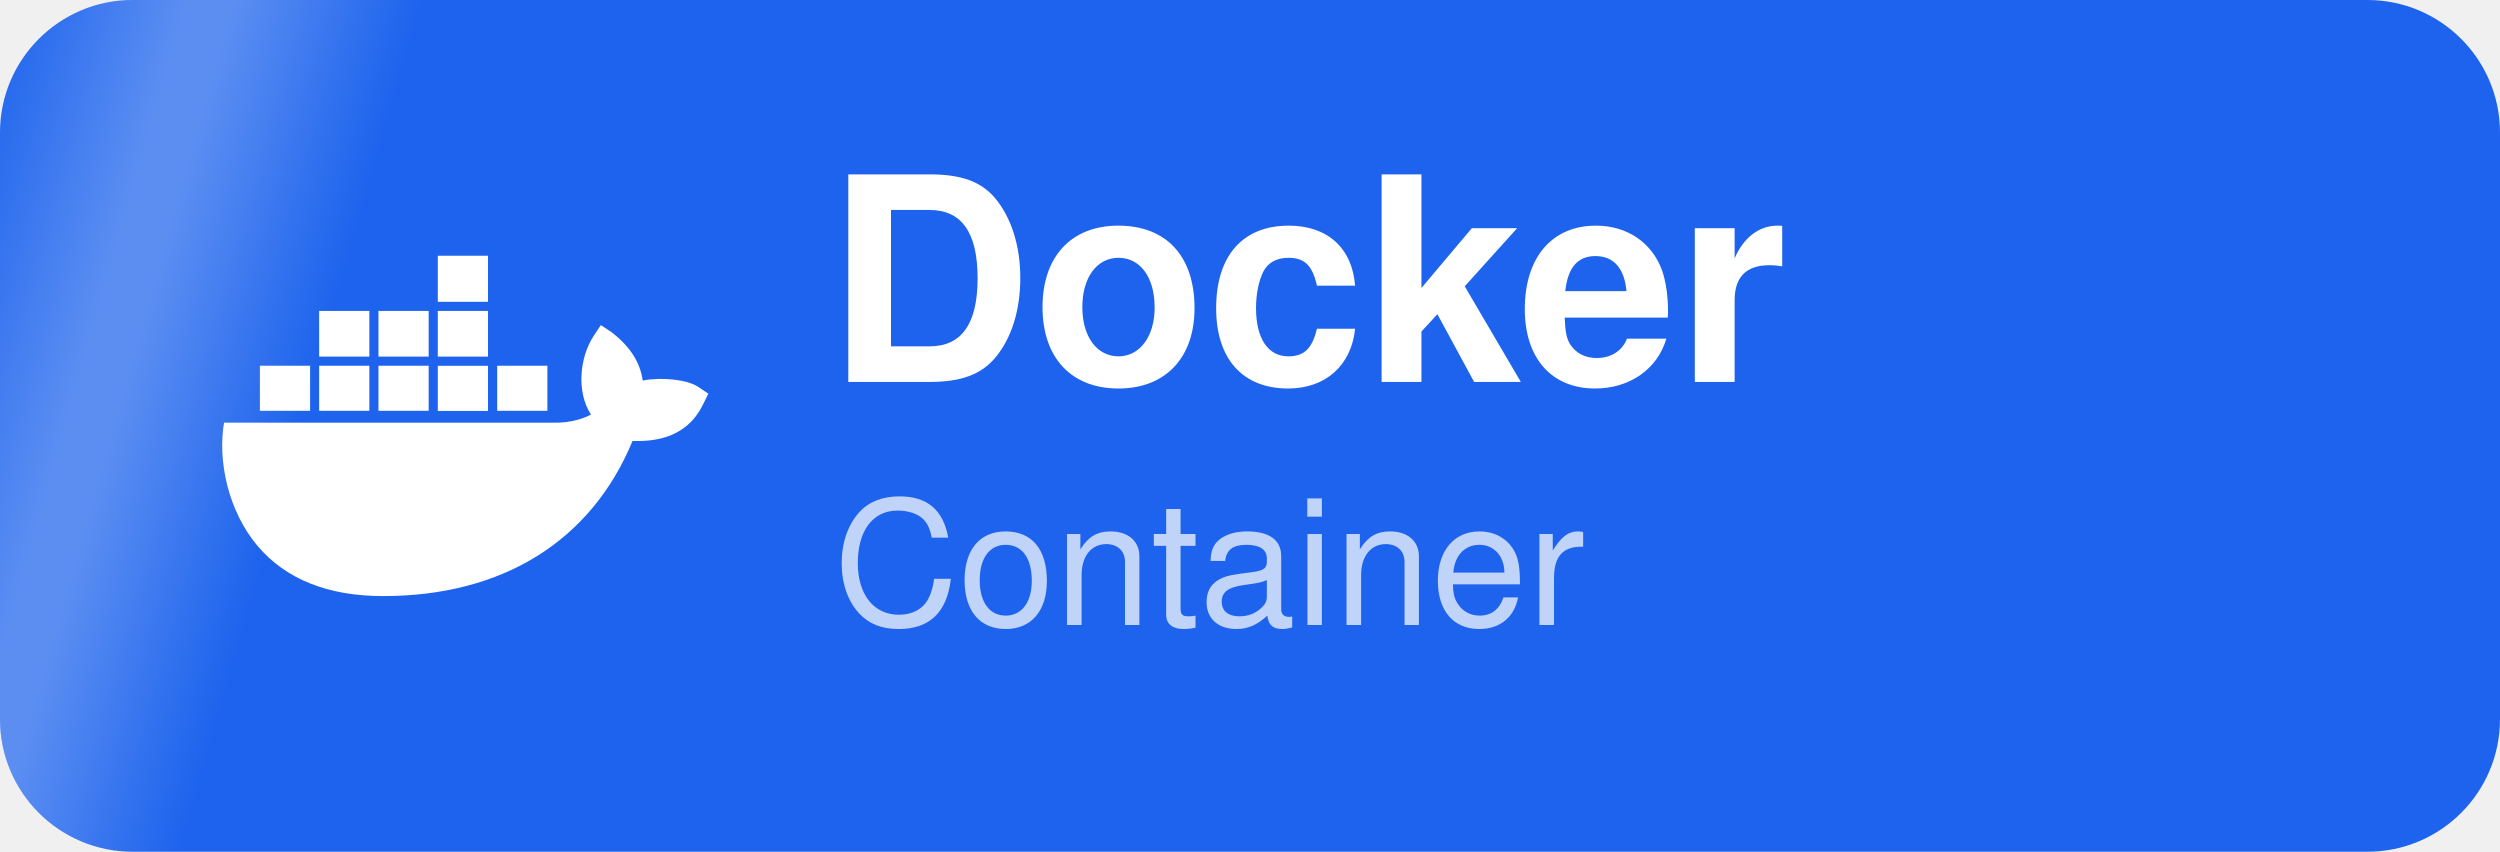
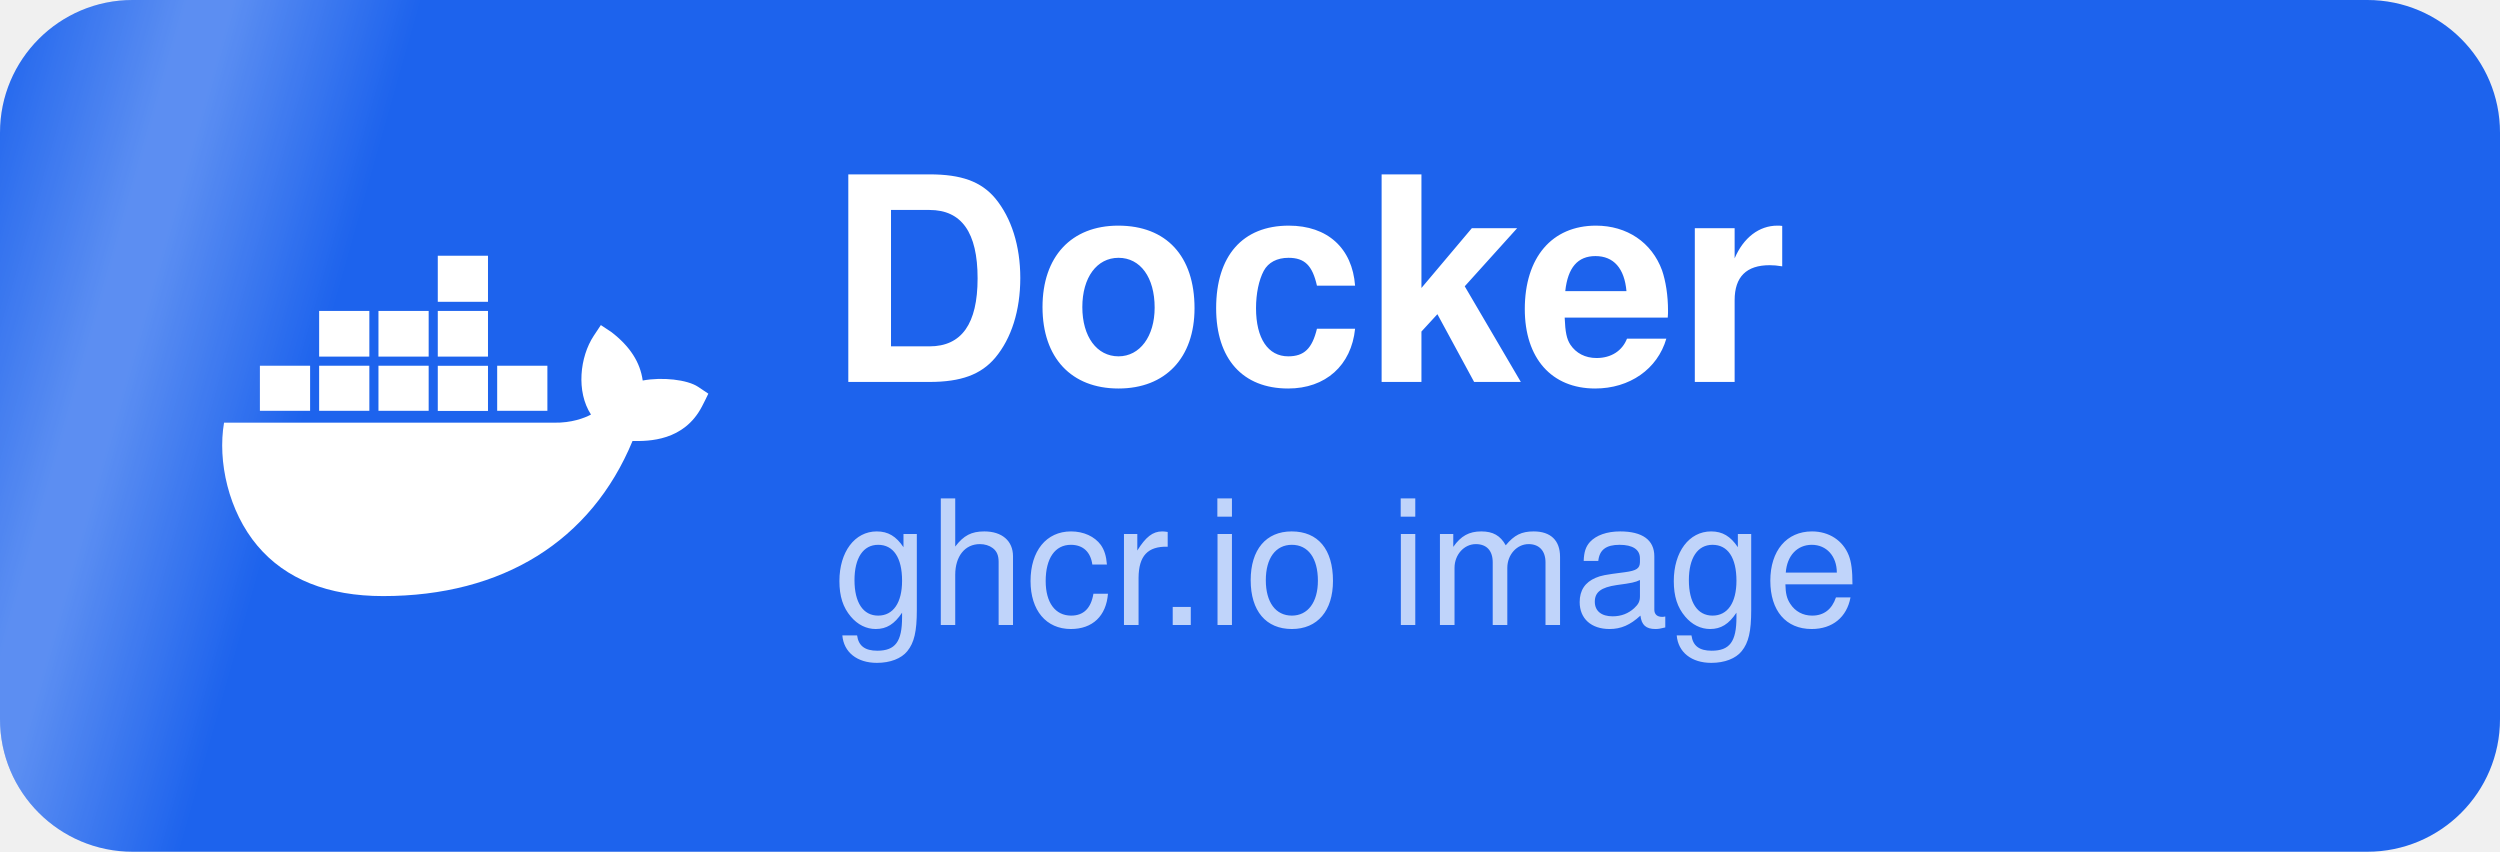
- <svg xmlns="http://www.w3.org/2000/svg" viewBox="0 0 720.0 245.3" width="720.0" height="245.3" role="img" aria-label="Run it with Docker">
+ <svg xmlns="http://www.w3.org/2000/svg" viewBox="0 0 720.0 245.3" width="720.0" height="245.3" role="img" aria-label="The container image on ghcr.io">
  <defs>
    <clipPath id="edge">
      <rect x="0" y="0" width="720.0" height="245.3" rx="38.2" ry="38.2" />
    </clipPath>
    <linearGradient id="sheen" x1="0" y1="0" x2="1" y2="0">
      <stop offset="0" stop-color="#fff" stop-opacity="0" />
      <stop offset="0.45" stop-color="#fff" stop-opacity="0.28" />
      <stop offset="0.55" stop-color="#fff" stop-opacity="0.28" />
      <stop offset="1" stop-color="#fff" stop-opacity="0" />
    </linearGradient>
  </defs>
  <style>
    @keyframes pass {
      0%       { transform: translateX(-226.6px); }
-       15.51%   { transform: translateX(946.6px); }
+       14.08%   { transform: translateX(946.6px); }
      100%     { transform: translateX(946.6px); }
    }
-     .band { animation: pass 8.196s linear 5.408s infinite backwards; }
+     .band { animation: pass 9.028s linear 6.241s infinite backwards; }
    @media (prefers-reduced-motion: reduce) {
      .band { animation: none; opacity: 0; }
    }
  </style>
  <rect width="720.0" height="245.3" rx="38.2" ry="38.2" fill="#1d63ed" />
  <g transform="translate(64.0 66.65) scale(0.21875)" fill="#ffffff">
    <path d="M349.9 236.3h-66.1v-59.4h66.1v59.4zm0-204.3h-66.1v60.7h66.1V32zm78.2 144.8H362v59.4h66.1v-59.4zm-156.3-72.1h-66.1v60.1h66.1v-60.1zm78.1 0h-66.1v60.1h66.1v-60.1zm276.8 100c-14.4-9.7-47.6-13.2-73.1-8.4-3.3-24-16.7-44.9-41.1-63.7l-14-9.3-9.3 14c-18.4 27.8-23.4 73.6-3.7 103.8-8.7 4.7-25.8 11.1-48.4 10.7H2.4c-8.7 50.8 5.8 116.8 44 162.1 37.1 43.9 92.7 66.2 165.4 66.2 157.4 0 273.9-72.5 328.4-204.2 21.4.4 67.6.1 91.3-45.2 1.5-2.5 6.6-13.2 8.5-17.1l-13.3-8.9zm-511.1-27.9h-66v59.4h66.1v-59.4zm78.1 0h-66.1v59.4h66.1v-59.4zm78.1 0h-66.1v59.4h66.1v-59.4zm-78.1-72.1h-66.1v60.1h66.1v-60.1z" />
  </g>
  <text x="238" y="110" font-family="-apple-system, BlinkMacSystemFont, 'Segoe UI', Helvetica, Arial, sans-serif" font-size="82" font-weight="700" fill="#ffffff">Docker</text>
-   <text x="240" y="180" font-family="-apple-system, BlinkMacSystemFont, 'Segoe UI', Helvetica, Arial, sans-serif" font-size="50" font-weight="400" fill="#ffffff" fill-opacity="0.72">Container</text>
+   <text x="240" y="180" font-family="-apple-system, BlinkMacSystemFont, 'Segoe UI', Helvetica, Arial, sans-serif" font-size="50" font-weight="400" fill="#ffffff" fill-opacity="0.72">ghcr.io image</text>
  <g clip-path="url(#edge)">
    <g class="band">
      <rect x="0" y="-60" width="121.8" height="365.3" fill="url(#sheen)" transform="skewX(-16)" />
    </g>
  </g>
</svg>
